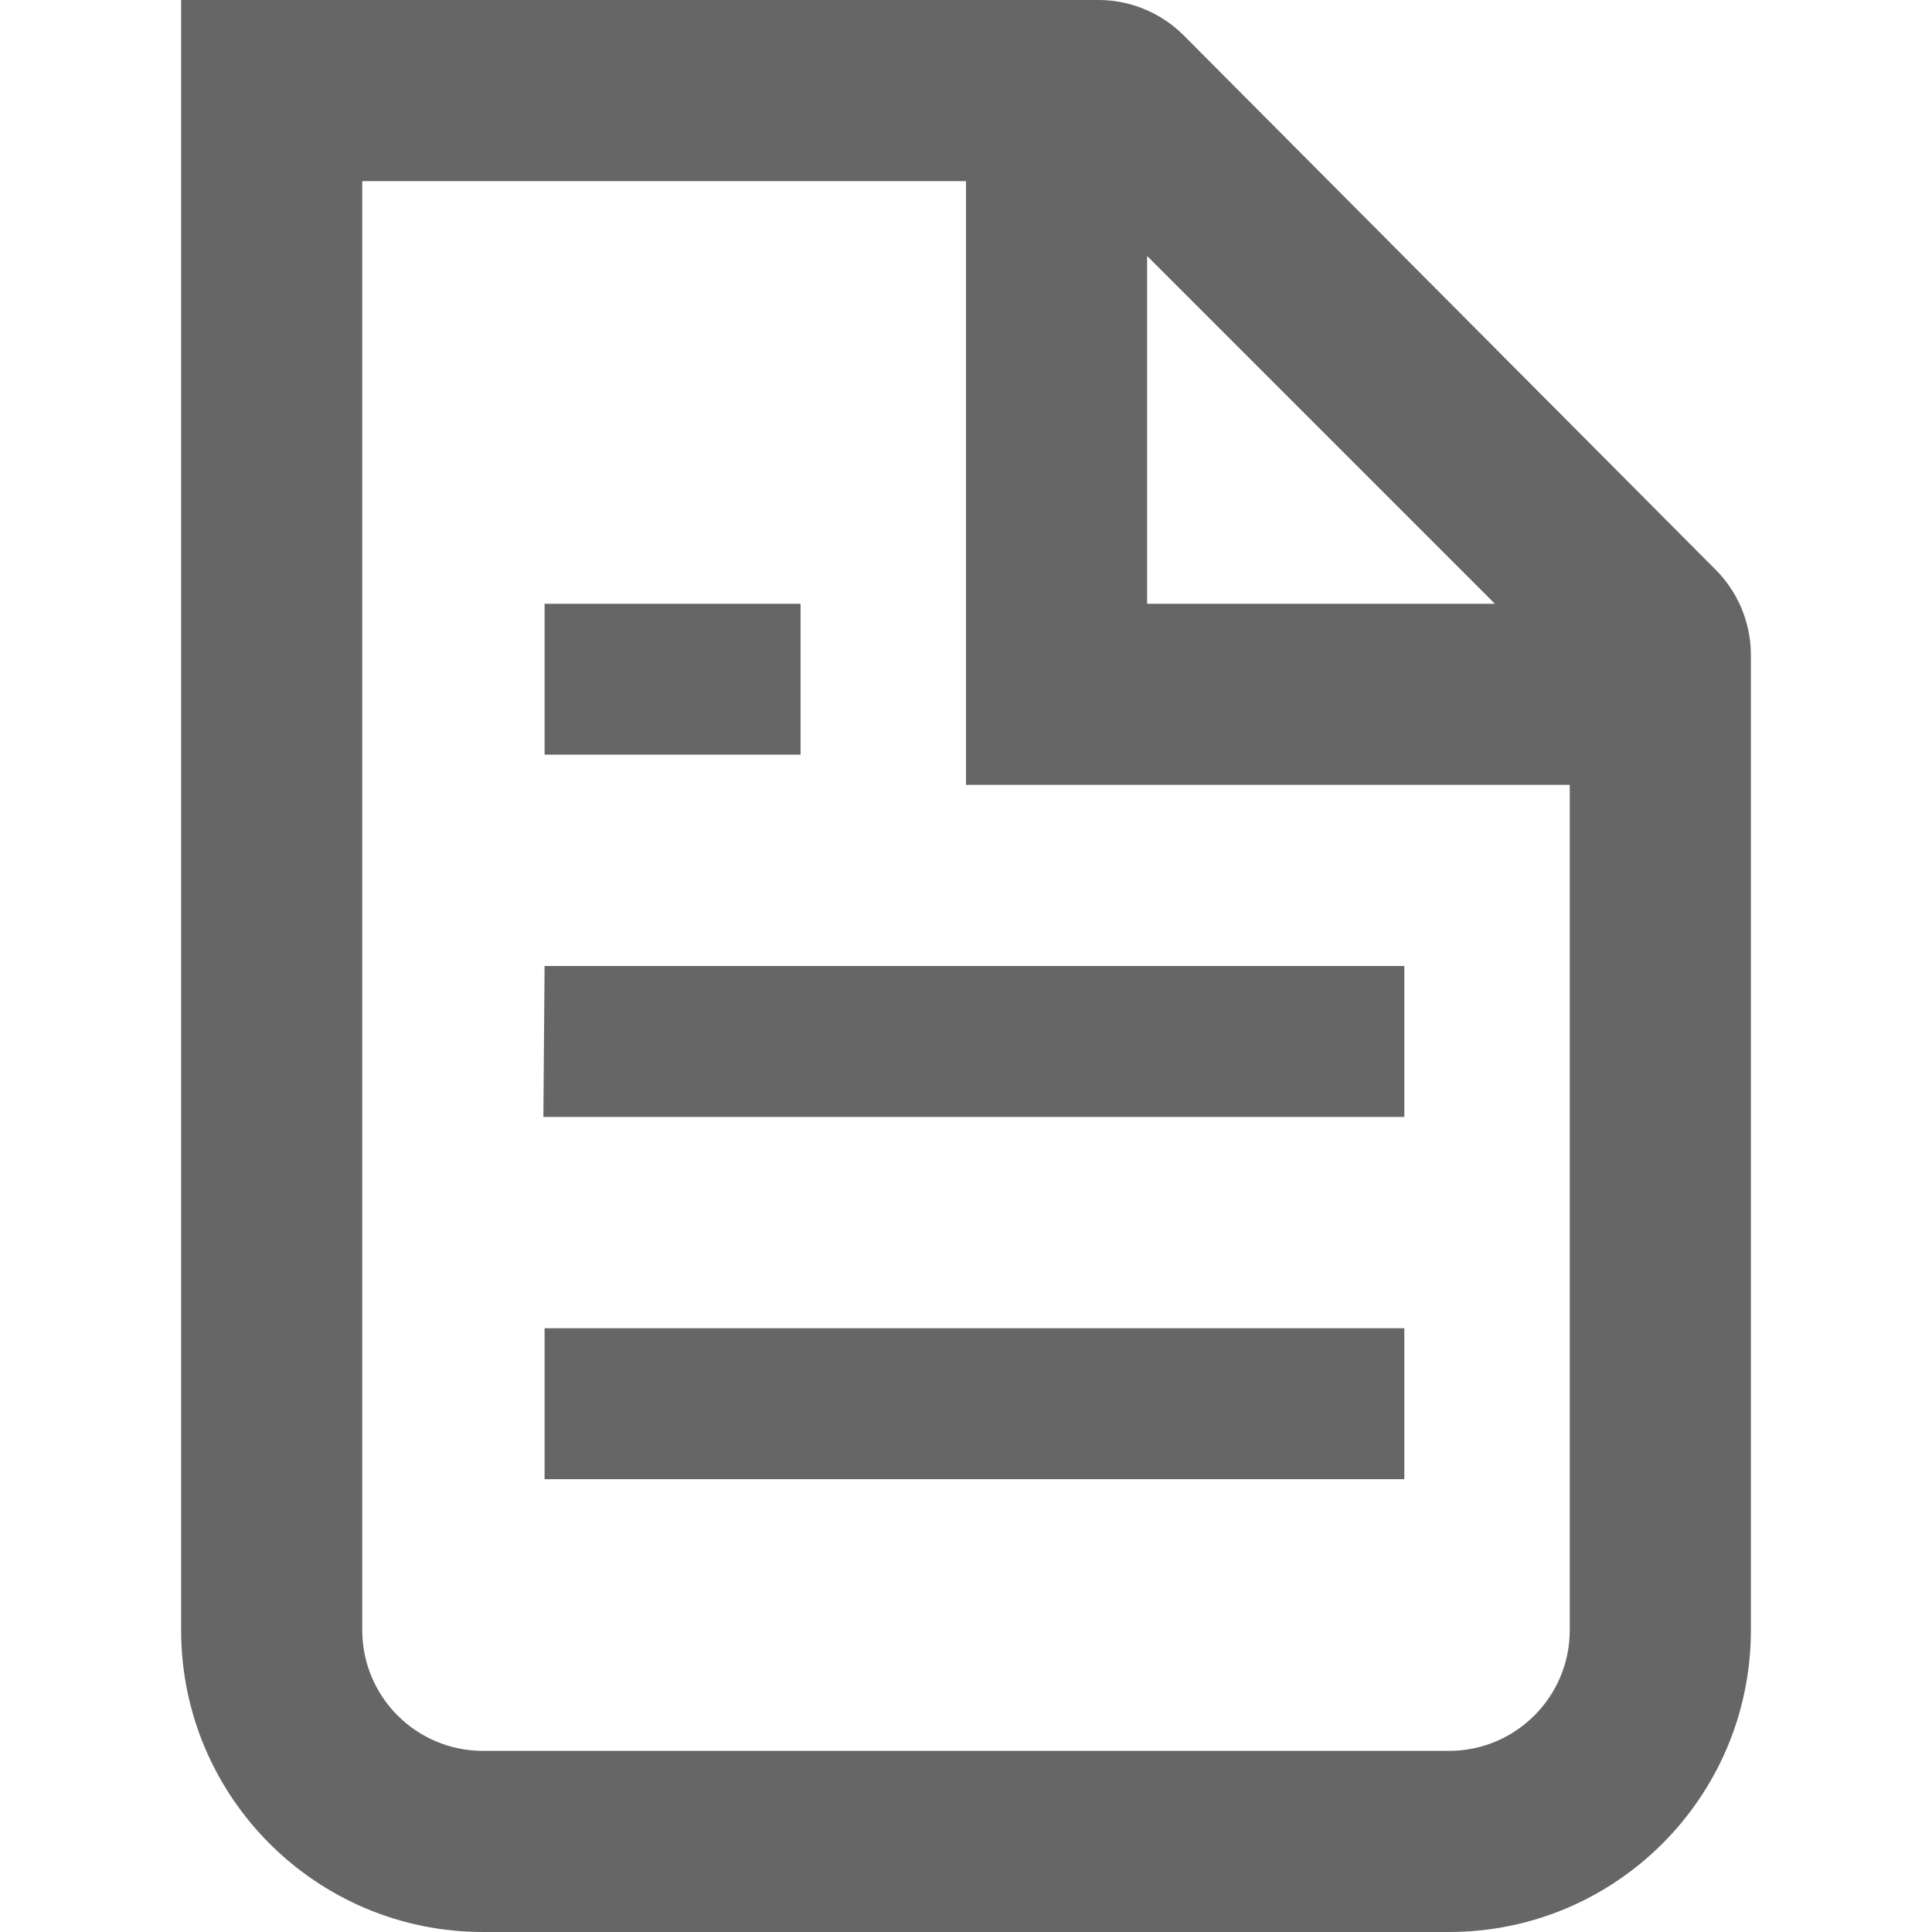
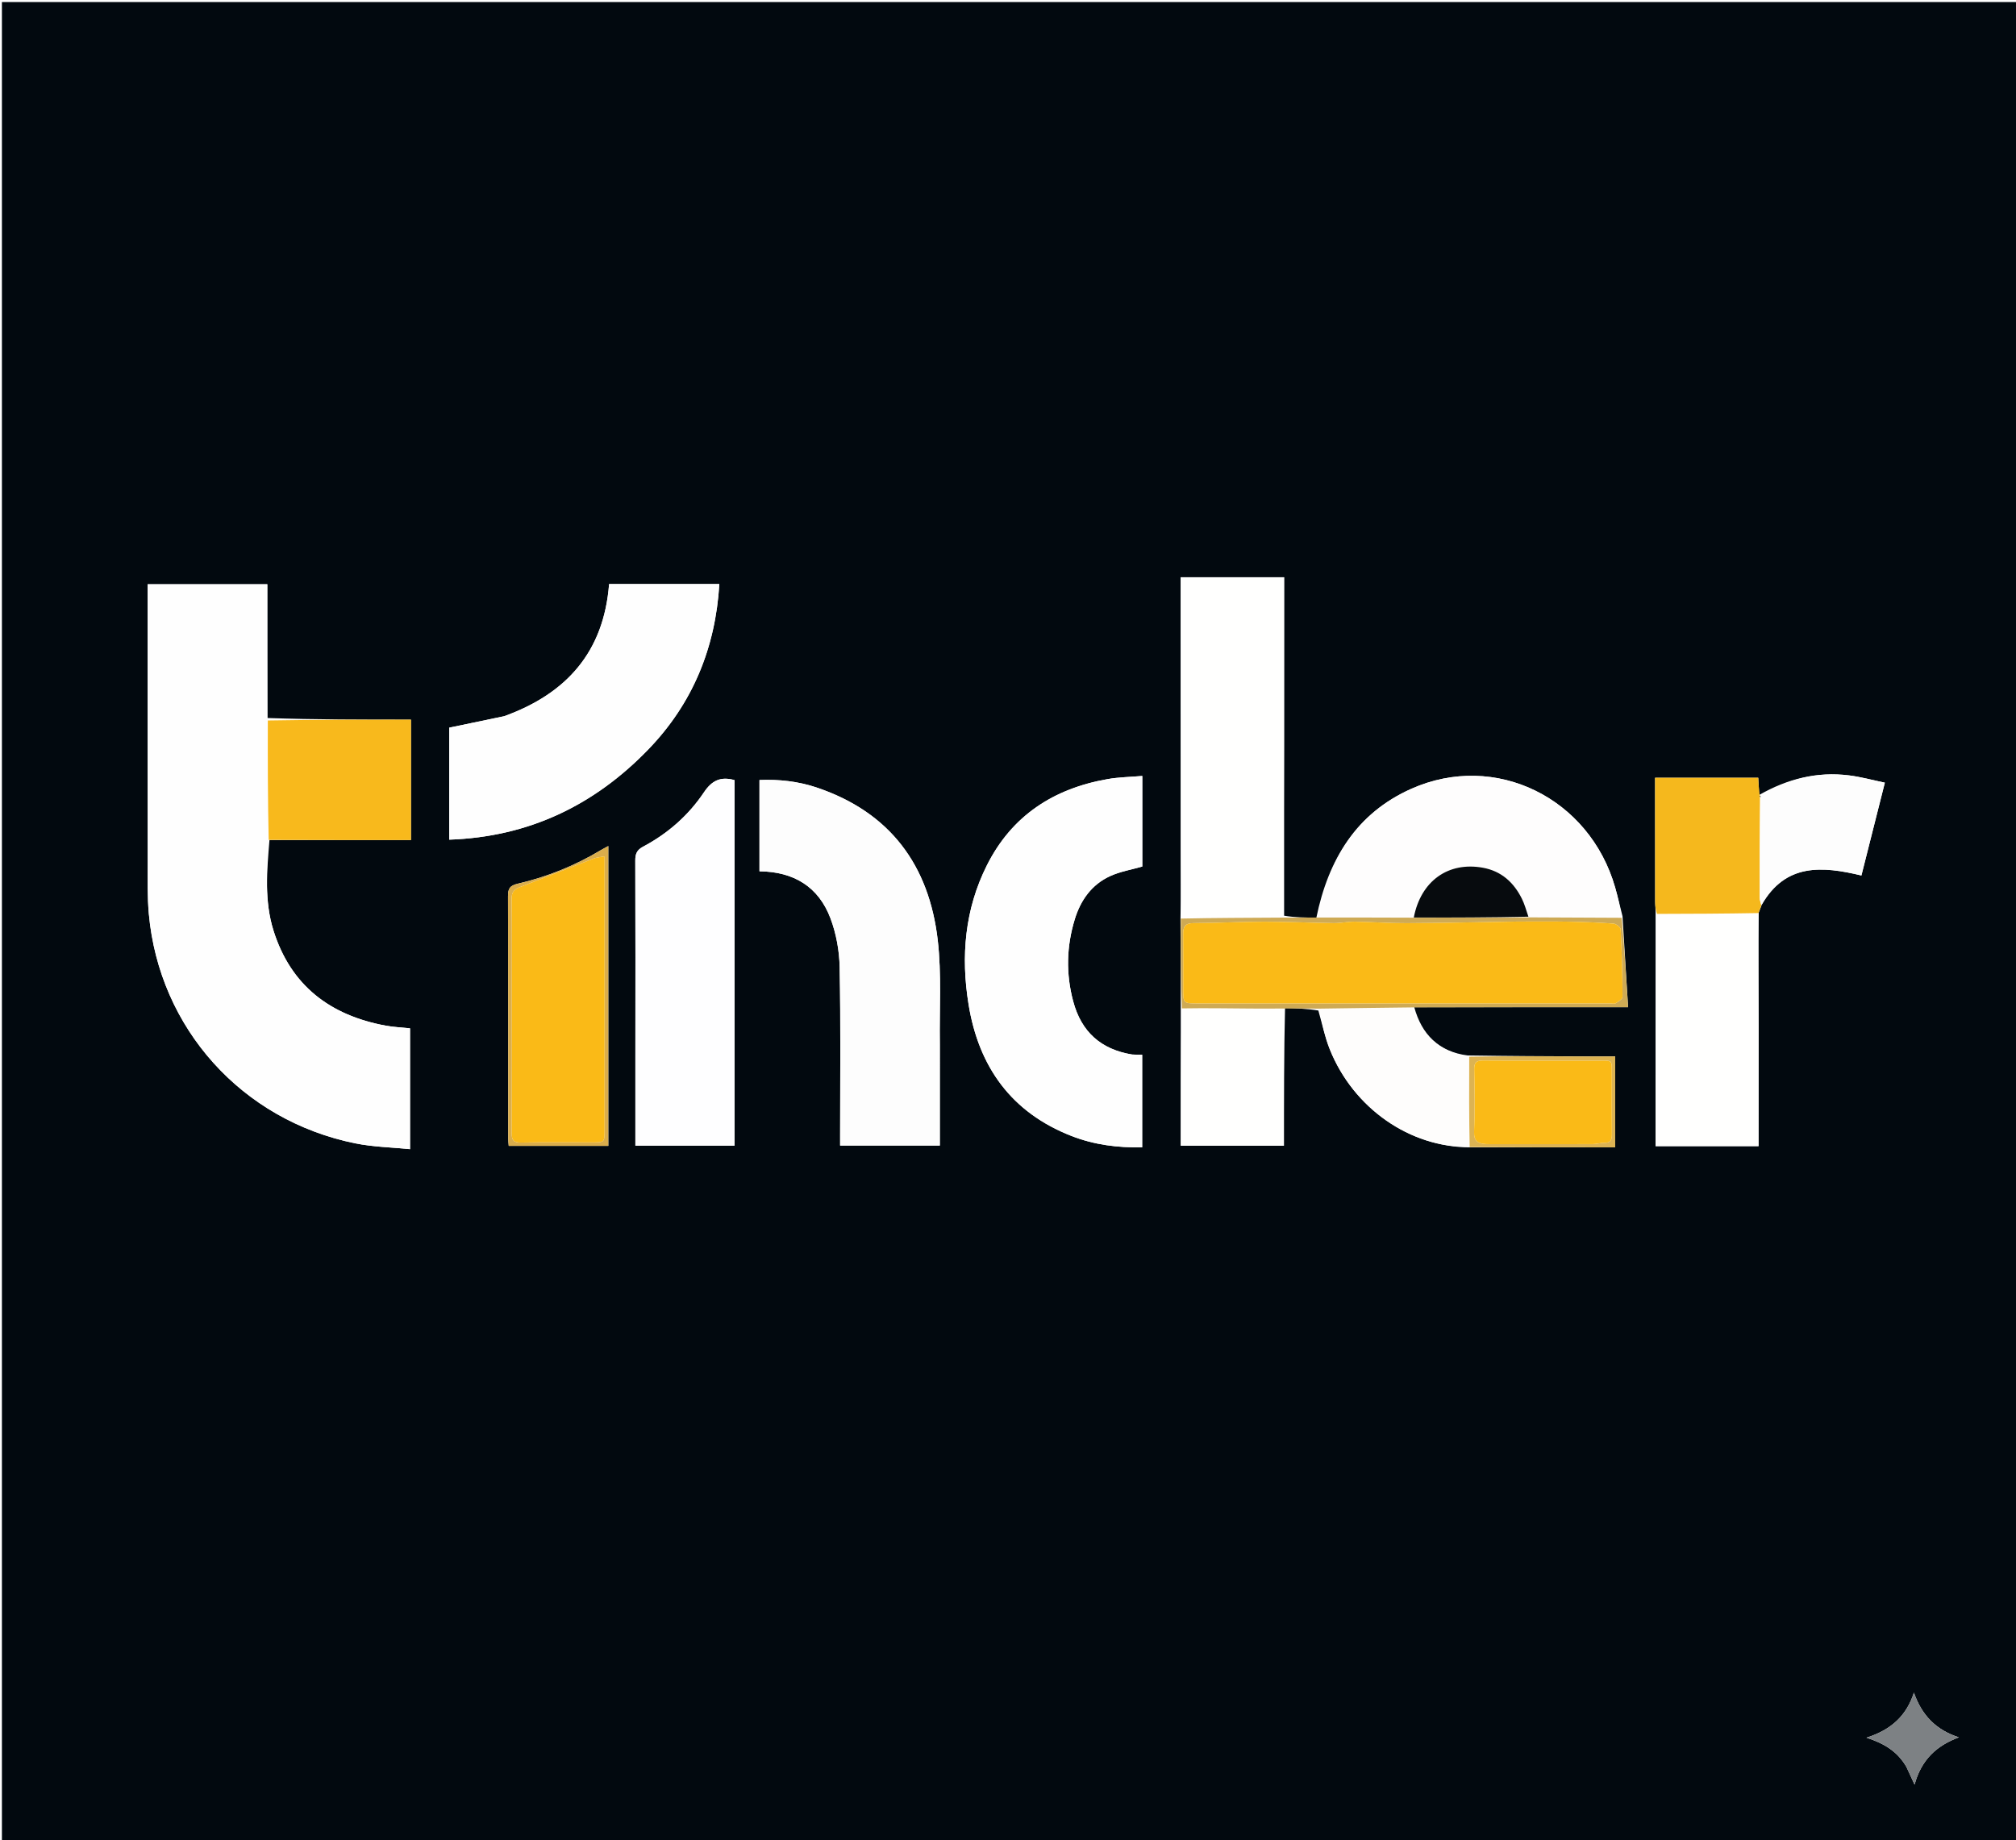
- <svg xmlns="http://www.w3.org/2000/svg" fill="none" viewBox="0 0 16 16">
-   <path d="M14.5 13.5V5.41a1 1 0 0 0-.3-.7L9.8.29A1 1 0 0 0 9.08 0H1.5v13.5A2.5 2.5 0 0 0 4 16h8a2.5 2.5 0 0 0 2.5-2.5m-1.5 0v-7H8v-5H3v12a1 1 0 0 0 1 1h8a1 1 0 0 0 1-1M9.5 5V2.12L12.38 5zM5.13 5h-.62v1.25h2.12V5zm-.62 3h7.12v1.25H4.5zm.62 3h-.62v1.25h7.12V11z" clip-rule="evenodd" fill="#666" fill-rule="evenodd" />
+ <svg xmlns="http://www.w3.org/2000/svg" version="1.1" id="Layer_1" x="0px" y="0px" width="100%" viewBox="0 0 1087 992" enable-background="new 0 0 1087 992" xml:space="preserve">
+   <path fill="#02090F" opacity="1" stroke="none" d=" M524,993   C349.354,993 175.208,993 1.031,993   C1.031,662.394 1.031,331.788 1.031,1.091   C363.229,1.091 725.458,1.091 1087.844,1.091   C1087.844,331.667 1087.844,662.333 1087.844,993   C900.121,993 712.31,993 524,993  M792.869,618.714   C818.907,618.714 844.945,618.714 870.905,618.714   C870.905,601.945 870.905,585.896 870.905,569.666   C865.024,569.666 859.536,569.686 854.049,569.663   C833.417,569.575 812.785,569.473 791.344,569.149   C775.692,567.167 766.521,557.704 762.547,543.115   C800.544,543.115 838.542,543.115 877.843,543.115   C876.809,526.434 875.831,510.65 874.836,494.093   C873.525,488.938 872.343,483.746 870.884,478.632   C857.083,430.268 806.253,405.165 760.936,425.371   C731.347,438.564 716.197,463.446 709.765,494.862   C703.966,494.807 698.168,494.752 692.378,493.798   C692.378,433.028 692.378,372.257 692.378,311.295   C673.623,311.295 655.238,311.295 636.614,311.295   C636.614,314.243 636.613,316.902 636.614,319.561   C636.628,365.875 636.632,412.189 636.665,458.504   C636.674,470.658 636.777,482.811 636.498,495.71   C636.589,511.77 636.681,527.831 636.66,544.837   C636.66,569.204 636.66,593.57 636.66,617.818   C655.612,617.818 673.946,617.818 692.259,617.818   C692.259,592.98 692.259,568.543 692.881,543.563   C698.855,543.741 704.829,543.92 710.838,544.923   C712.866,551.917 714.318,559.142 717.018,565.866   C729.774,597.631 760.232,618.809 792.869,618.714  M950.007,487.645   C962.787,465.402 982.585,467.05 1003.644,472.102   C1007.785,455.7 1011.916,439.344 1016.281,422.055   C1009.616,420.671 1003.377,418.934 997.022,418.14   C979.732,415.979 963.756,419.958 948.553,428.671   C948.376,425.601 948.199,422.53 948.02,419.414   C929.261,419.414 911.059,419.414 892.396,419.414   C892.396,420.986 892.396,422.277 892.396,423.568   C892.401,444.504 892.39,465.439 892.433,486.375   C892.438,488.503 892.77,490.63 892.668,493.69   C892.668,535.09 892.668,576.491 892.668,618.054   C911.334,618.054 929.558,618.054 948.178,618.054   C948.178,616.7 948.177,615.58 948.178,614.46   C948.191,594.312 948.241,574.165 948.208,554.017   C948.174,533.547 948.056,513.076 948.282,492.132   C948.748,490.871 949.214,489.609 950.007,487.645  M145.287,453.008   C170.679,453.008 196.071,453.008 221.583,453.008   C221.583,431.089 221.583,409.75 221.583,388.065   C195.653,388.065 170.079,388.065 144.137,387.185   C144.137,363.097 144.137,339.009 144.137,315.046   C122.247,315.046 101.023,315.046 79.594,315.046   C79.594,316.572 79.594,317.729 79.594,318.886   C79.605,367.698 79.589,416.51 79.651,465.322   C79.662,474.479 79.429,483.687 80.252,492.786   C85.839,554.51 130.458,604.19 191.596,616.554   C201.232,618.502 211.226,618.679 221.08,619.678   C221.08,597.083 221.08,575.83 221.08,554.515   C216.486,554.029 212.158,553.86 207.943,553.078   C178.06,547.535 156.836,531.567 147.479,501.867   C142.427,485.831 143.975,469.268 145.287,453.008  M610.162,568.605   C593.51,565.858 583.052,556.383 578.666,540.022   C574.676,525.134 575.02,510.373 579.505,495.71   C582.652,485.419 588.596,477.023 598.507,472.463   C603.937,469.964 610.056,468.965 615.91,467.277   C615.91,451.51 615.91,435.276 615.91,418.438   C609.442,418.995 603.266,419.071 597.26,420.122   C568.172,425.213 545.594,439.752 532.108,466.636   C520.179,490.415 518.041,515.744 522.237,541.595   C527.703,575.272 545.277,599.915 577.793,612.592   C590.003,617.352 602.733,618.952 615.847,618.689   C615.847,601.762 615.847,585.368 615.847,568.763   C614.022,568.763 612.527,568.763 610.162,568.605  M506.742,562.5   C506.475,544.017 507.727,525.359 505.632,507.086   C500.986,466.56 479.872,437.943 440.283,424.654   C430.328,421.313 419.973,420.19 409.5,420.62   C409.5,437.345 409.5,453.59 409.5,469.848   C428.005,470.04 441.382,478.185 447.793,495.242   C450.887,503.475 452.556,512.684 452.729,521.493   C453.323,551.81 452.974,582.146 452.984,612.475   C452.984,614.241 452.984,616.008 452.984,617.734   C471.154,617.734 488.721,617.734 506.739,617.734   C506.739,599.432 506.739,581.466 506.742,562.5  M271.692,386.259   C261.863,388.305 252.033,390.352 242.221,392.394   C242.221,411.987 242.221,432.051 242.221,452.78   C285.039,451.323 320.411,434.286 349.549,404.131   C373.432,379.415 385.772,349.427 387.854,314.951   C367.551,314.951 347.972,314.951 328.418,314.951   C325.584,351.357 305.705,373.987 271.692,386.259  M342.584,569.5   C342.584,585.587 342.584,601.674 342.584,617.785   C360.808,617.785 378.394,617.785 396.052,617.785   C396.052,551.795 396.052,486.097 396.052,420.678   C388.503,418.575 383.809,420.913 379.553,427.266   C371.205,439.728 360.029,449.52 346.704,456.585   C343.441,458.315 342.52,460.414 342.534,464.021   C342.671,498.846 342.598,533.673 342.584,569.5  M327.992,573.5   C327.992,534.673 327.992,495.845 327.992,456.228   C325.9,457.372 324.887,457.882 323.917,458.464   C309.976,466.828 295.03,472.855 279.253,476.521   C274.76,477.565 273.894,479.263 273.906,483.377   C274.037,526.833 273.989,570.291 274.009,613.748   C274.009,615.172 274.206,616.596 274.304,617.916   C292.385,617.916 310.067,617.916 327.992,617.916   C327.992,603.114 327.992,588.807 327.992,573.5  M1027.903,952.746   C1029.168,955.493 1030.432,958.241 1032.314,962.332   C1035.997,948.739 1044.388,941.253 1056.201,936.843   C1043.778,932.886 1036.131,924.825 1031.955,912.738   C1027.986,925.185 1019.718,932.795 1006.398,937.046   C1016.238,940.237 1023.105,944.592 1027.903,952.746  z" />
+   <path fill="#FEFEFE" opacity="1" stroke="none" d=" M144.438,452.828   C143.975,469.268 142.427,485.831 147.479,501.867   C156.836,531.567 178.06,547.535 207.943,553.078   C212.158,553.86 216.486,554.029 221.08,554.515   C221.08,575.83 221.08,597.083 221.08,619.678   C211.226,618.679 201.232,618.502 191.596,616.554   C130.458,604.19 85.839,554.51 80.252,492.786   C79.429,483.687 79.662,474.479 79.651,465.322   C79.589,416.51 79.605,367.698 79.594,318.886   C79.594,317.729 79.594,316.572 79.594,315.046   C101.023,315.046 122.247,315.046 144.137,315.046   C144.137,339.009 144.137,363.097 144.222,388.072   C144.35,410.25 144.394,431.539 144.438,452.828  z" />
+   <path fill="#FEFEFE" opacity="1" stroke="none" d=" M610.597,568.684   C612.527,568.763 614.022,568.763 615.847,568.763   C615.847,585.368 615.847,601.762 615.847,618.689   C602.733,618.952 590.003,617.352 577.793,612.592   C545.277,599.915 527.703,575.272 522.237,541.595   C518.041,515.744 520.179,490.415 532.108,466.636   C545.594,439.752 568.172,425.213 597.26,420.122   C603.266,419.071 609.442,418.995 615.91,418.438   C615.91,435.276 615.91,451.51 615.91,467.277   C610.056,468.965 603.937,469.964 598.507,472.463   C588.596,477.023 582.652,485.419 579.505,495.71   C575.02,510.373 574.676,525.134 578.666,540.022   C583.052,556.383 593.51,565.858 610.597,568.684  z" />
+   <path fill="#FDFDFD" opacity="1" stroke="none" d=" M506.741,563   C506.739,581.466 506.739,599.432 506.739,617.734   C488.721,617.734 471.154,617.734 452.984,617.734   C452.984,616.008 452.984,614.241 452.984,612.475   C452.974,582.146 453.323,551.81 452.729,521.493   C452.556,512.684 450.887,503.475 447.793,495.242   C441.382,478.185 428.005,470.04 409.5,469.848   C409.5,453.59 409.5,437.345 409.5,420.62   C419.973,420.19 430.328,421.313 440.283,424.654   C479.872,437.943 500.986,466.56 505.632,507.086   C507.727,525.359 506.475,544.017 506.741,563  z" />
+   <path fill="#FEFEFE" opacity="1" stroke="none" d=" M272.073,386.156   C305.705,373.987 325.584,351.357 328.418,314.951   C347.972,314.951 367.551,314.951 387.854,314.951   C385.772,349.427 373.432,379.415 349.549,404.131   C320.411,434.286 285.039,451.323 242.221,452.78   C242.221,432.051 242.221,411.987 242.221,392.394   C252.033,390.352 261.863,388.305 272.073,386.156  z" />
+   <path fill="#FFFFFE" opacity="1" stroke="none" d=" M636.836,494.965   C636.777,482.811 636.674,470.658 636.665,458.504   C636.632,412.189 636.628,365.875 636.614,319.561   C636.613,316.902 636.614,314.243 636.614,311.295   C655.238,311.295 673.623,311.295 692.378,311.295   C692.378,372.257 692.378,433.028 691.893,494.356   C673.217,494.93 655.027,494.947 636.836,494.965  z" />
+   <path fill="#FEFEFF" opacity="1" stroke="none" d=" M342.585,569   C342.598,533.673 342.671,498.846 342.534,464.021   C342.52,460.414 343.441,458.315 346.704,456.585   C360.029,449.52 371.205,439.728 379.553,427.266   C383.809,420.913 388.503,418.575 396.052,420.678   C396.052,486.097 396.052,551.795 396.052,617.785   C378.394,617.785 360.808,617.785 342.584,617.785   C342.584,601.674 342.584,585.587 342.585,569  z" />
+   <path fill="#FEFDFD" opacity="1" stroke="none" d=" M710.651,494.698   C716.197,463.446 731.347,438.564 760.936,425.371   C806.253,405.165 857.083,430.268 870.884,478.632   C872.343,483.746 873.525,488.938 874.386,494.525   C857.341,494.865 840.744,494.772 824.094,494.324   C822.907,490.855 822.052,487.6 820.587,484.65   C816.215,475.848 809.516,469.734 799.568,467.925   C780.875,464.525 766.079,475.058 761.363,494.761   C744.157,494.788 727.404,494.743 710.651,494.698  z" />
+   <path fill="#FFFFFE" opacity="1" stroke="none" d=" M947.976,492.606   C948.056,513.076 948.174,533.547 948.208,554.017   C948.241,574.165 948.191,594.312 948.178,614.46   C948.177,615.58 948.178,616.7 948.178,618.054   C929.558,618.054 911.334,618.054 892.668,618.054   C892.668,576.491 892.668,535.09 893.274,493.277   C911.912,492.779 929.944,492.692 947.976,492.606  z" />
+   <path fill="#F8B91C" opacity="1" stroke="none" d=" M144.863,452.918   C144.394,431.539 144.35,410.25 144.405,388.513   C170.079,388.065 195.653,388.065 221.583,388.065   C221.583,409.75 221.583,431.089 221.583,453.008   C196.071,453.008 170.679,453.008 144.863,452.918  z" />
+   <path fill="#F5B81D" opacity="1" stroke="none" d=" M948.129,492.369   C929.944,492.692 911.912,492.779 893.415,492.811   C892.77,490.63 892.438,488.503 892.433,486.375   C892.39,465.439 892.401,444.504 892.396,423.568   C892.396,422.277 892.396,420.986 892.396,419.414   C911.059,419.414 929.261,419.414 948.02,419.414   C948.199,422.53 948.376,425.601 948.808,428.975   C949.062,429.278 949.161,429.137 948.933,428.993   C948.803,429.28 948.899,429.711 948.945,430.599   C948.863,448.741 948.813,466.426 948.842,484.11   C948.844,485.523 949.388,486.935 949.681,488.348   C949.214,489.609 948.748,490.871 948.129,492.369  z" />
+   <path fill="#FFFFFE" opacity="1" stroke="none" d=" M692.259,544.106   C692.259,568.543 692.259,592.98 692.259,617.818   C673.946,617.818 655.612,617.818 636.66,617.818   C636.66,593.57 636.66,569.204 637.187,544.247   C644.001,543.669 650.29,543.644 656.578,543.702   C668.472,543.811 680.365,543.968 692.259,544.106  z" />
+   <path fill="#FEFDFC" opacity="1" stroke="none" d=" M761.576,543.362   C766.521,557.704 775.692,567.167 791.772,569.702   C792.129,586.313 792.056,602.371 791.984,618.429   C760.232,618.809 729.774,597.631 717.018,565.866   C714.318,559.142 712.866,551.917 711.272,544.319   C728.328,543.598 744.952,543.48 761.576,543.362  z" />
+   <path fill="#FDFDFD" opacity="1" stroke="none" d=" M949.844,487.997   C949.388,486.935 948.844,485.523 948.842,484.11   C948.813,466.426 948.863,448.741 949.192,430.382   C949.381,429.516 949.271,429.327 949.161,429.137   C949.161,429.137 949.062,429.278 949.102,429.353   C963.756,419.958 979.732,415.979 997.022,418.14   C1003.377,418.934 1009.616,420.671 1016.281,422.055   C1011.916,439.344 1007.785,455.7 1003.644,472.102   C982.585,467.05 962.787,465.402 949.844,487.997  z" />
+   <path fill="#CEAA55" opacity="1" stroke="none" d=" M762.061,543.239   C744.952,543.48 728.328,543.598 711.254,543.907   C704.829,543.92 698.855,543.741 692.57,543.834   C680.365,543.968 668.472,543.811 656.578,543.702   C650.29,543.644 644.001,543.669 637.243,543.774   C636.681,527.831 636.589,511.77 636.667,495.337   C655.027,494.947 673.217,494.93 691.889,494.805   C698.168,494.752 703.966,494.807 710.208,494.78   C727.404,494.743 744.157,494.788 761.843,494.852   C783.232,494.808 803.69,494.743 824.147,494.679   C840.744,494.772 857.341,494.865 874.394,494.912   C875.831,510.65 876.809,526.434 877.843,543.115   C838.542,543.115 800.544,543.115 762.061,543.239  M818.332,496.944   C798.373,497.257 778.415,497.709 758.455,497.821   C749.161,497.873 739.864,497.147 730.565,497.014   C726.774,496.96 722.969,497.835 719.176,497.789   C706.68,497.637 694.187,497.021 681.693,497.03   C668.939,497.039 656.186,497.734 643.431,497.792   C639.108,497.812 637.92,499.714 637.949,503.53   C638.025,513.361 637.98,523.192 637.975,533.023   C637.971,541.064 637.966,541.086 645.772,541.087   C719.921,541.094 794.07,541.093 868.219,541.094   C869.219,541.094 870.455,541.455 871.169,541   C872.604,540.085 874.859,538.719 874.854,537.547   C874.8,525.418 874.47,513.286 873.858,501.172   C873.8,500.019 871.374,498.143 869.943,498.039   C861.667,497.439 853.361,497.146 845.061,496.991   C836.471,496.832 827.876,496.949 818.332,496.944  z" />
+   <path fill="#DAAD4C" opacity="1" stroke="none" d=" M327.992,574   C327.992,588.807 327.992,603.114 327.992,617.916   C310.067,617.916 292.385,617.916 274.304,617.916   C274.206,616.596 274.009,615.172 274.009,613.748   C273.989,570.291 274.037,526.833 273.906,483.377   C273.894,479.263 274.76,477.565 279.253,476.521   C295.03,472.855 309.976,466.828 323.917,458.464   C324.887,457.882 325.9,457.372 327.992,456.228   C327.992,495.845 327.992,534.673 327.992,574  M275.965,537.5   C275.969,561.988 276.044,586.476 275.904,610.963   C275.882,614.801 276.871,616.197 280.933,616.119   C293.756,615.873 306.585,616.04 319.412,616.025   C325.964,616.017 325.986,615.995 325.987,609.262   C325.994,562.118 325.991,514.975 325.991,467.832   C325.991,466.054 325.991,464.275 325.991,461.755   C323.48,462.255 321.688,462.359 320.092,462.971   C306.817,468.056 293.587,473.258 280.321,478.365   C277.422,479.481 275.835,480.971 275.876,484.527   C276.074,501.849 275.965,519.175 275.965,537.5  z" />
+   <path fill="#7D8184" opacity="1" stroke="none" d=" M1027.722,952.426   C1023.105,944.592 1016.238,940.237 1006.398,937.046   C1019.718,932.795 1027.986,925.185 1031.955,912.738   C1036.131,924.825 1043.778,932.886 1056.201,936.843   C1044.388,941.253 1035.997,948.739 1032.314,962.332   C1030.432,958.241 1029.168,955.493 1027.722,952.426  z" />
+   <path fill="#DCB353" opacity="1" stroke="none" d=" M792.427,618.571   C792.056,602.371 792.129,586.313 792.177,569.816   C812.785,569.473 833.417,569.575 854.049,569.663   C859.536,569.686 865.024,569.666 870.905,569.666   C870.905,585.896 870.905,601.945 870.905,618.714   C844.945,618.714 818.907,618.714 792.427,618.571  M869.058,580.554   C868.922,570.746 870.18,572 860.637,571.969   C840.34,571.902 820.042,572.028 799.746,571.877   C796.069,571.85 794.805,572.896 794.878,576.668   C795.095,587.81 795.295,598.975 794.809,610.1   C794.576,615.432 797.034,616.73 801.358,616.954   C802.354,617.006 803.354,616.984 804.353,616.984   C822.487,616.987 840.622,617.014 858.756,616.956   C860.887,616.949 863.018,616.241 865.145,616.262   C868.627,616.298 869.131,614.423 869.096,611.488   C868.976,601.508 869.056,591.524 869.058,580.554  z" />
+   <path fill="#070B0E" opacity="1" stroke="none" d=" M824.094,494.324   C803.69,494.743 783.232,494.808 762.295,494.781   C766.079,475.058 780.875,464.525 799.568,467.925   C809.516,469.734 816.215,475.848 820.587,484.65   C822.052,487.6 822.907,490.855 824.094,494.324  z" />
+   <path fill="#02090F" opacity="1" stroke="none" d=" M948.933,428.993   C949.271,429.327 949.381,429.516 949.243,429.924   C948.899,429.711 948.803,429.28 948.933,428.993  z" />
+   <path fill="#FABA17" opacity="1" stroke="none" d=" M818.807,496.944   C827.876,496.949 836.471,496.832 845.061,496.991   C853.361,497.146 861.667,497.439 869.943,498.039   C871.374,498.143 873.8,500.019 873.858,501.172   C874.47,513.286 874.8,525.418 874.854,537.547   C874.859,538.719 872.604,540.085 871.169,541   C870.455,541.455 869.219,541.094 868.219,541.094   C794.07,541.093 719.921,541.094 645.772,541.087   C637.966,541.086 637.971,541.064 637.975,533.023   C637.98,523.192 638.025,513.361 637.949,503.53   C637.92,499.714 639.108,497.812 643.431,497.792   C656.186,497.734 668.939,497.039 681.693,497.03   C694.187,497.021 706.68,497.637 719.176,497.789   C722.969,497.835 726.774,496.96 730.565,497.014   C739.864,497.147 749.161,497.873 758.455,497.821   C778.415,497.709 798.373,497.257 818.807,496.944  z" />
+   <path fill="#FABA17" opacity="1" stroke="none" d=" M275.965,537   C275.965,519.175 276.074,501.849 275.876,484.527   C275.835,480.971 277.422,479.481 280.321,478.365   C293.587,473.258 306.817,468.056 320.092,462.971   C321.688,462.359 323.48,462.255 325.991,461.755   C325.991,464.275 325.991,466.054 325.991,467.832   C325.991,514.975 325.994,562.118 325.987,609.262   C325.986,615.995 325.964,616.017 319.412,616.025   C306.585,616.04 293.756,615.873 280.933,616.119   C276.871,616.197 275.882,614.801 275.904,610.963   C276.044,586.476 275.969,561.988 275.965,537  z" />
+   <path fill="#FABA17" opacity="1" stroke="none" d=" M869.059,581.048   C869.056,591.524 868.976,601.508 869.096,611.488   C869.131,614.423 868.627,616.298 865.145,616.262   C863.018,616.241 860.887,616.949 858.756,616.956   C840.622,617.014 822.487,616.987 804.353,616.984   C803.354,616.984 802.354,617.006 801.358,616.954   C797.034,616.73 794.576,615.432 794.809,610.1   C795.295,598.975 795.095,587.81 794.878,576.668   C794.805,572.896 796.069,571.85 799.746,571.877   C820.042,572.028 840.34,571.902 860.637,571.969   C870.18,572 868.922,570.746 869.059,581.048  z" />
</svg>
